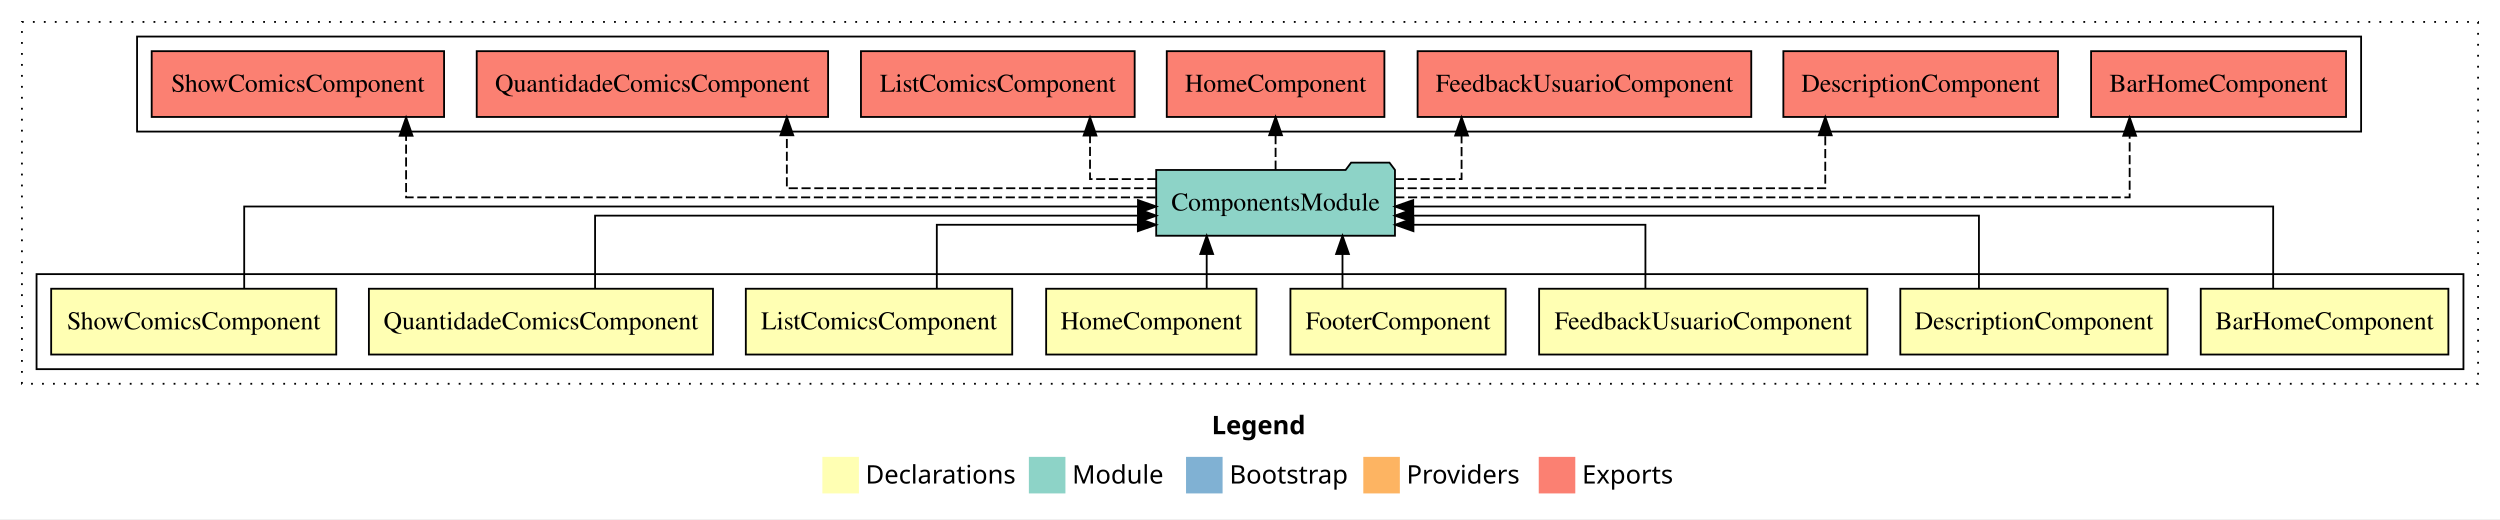
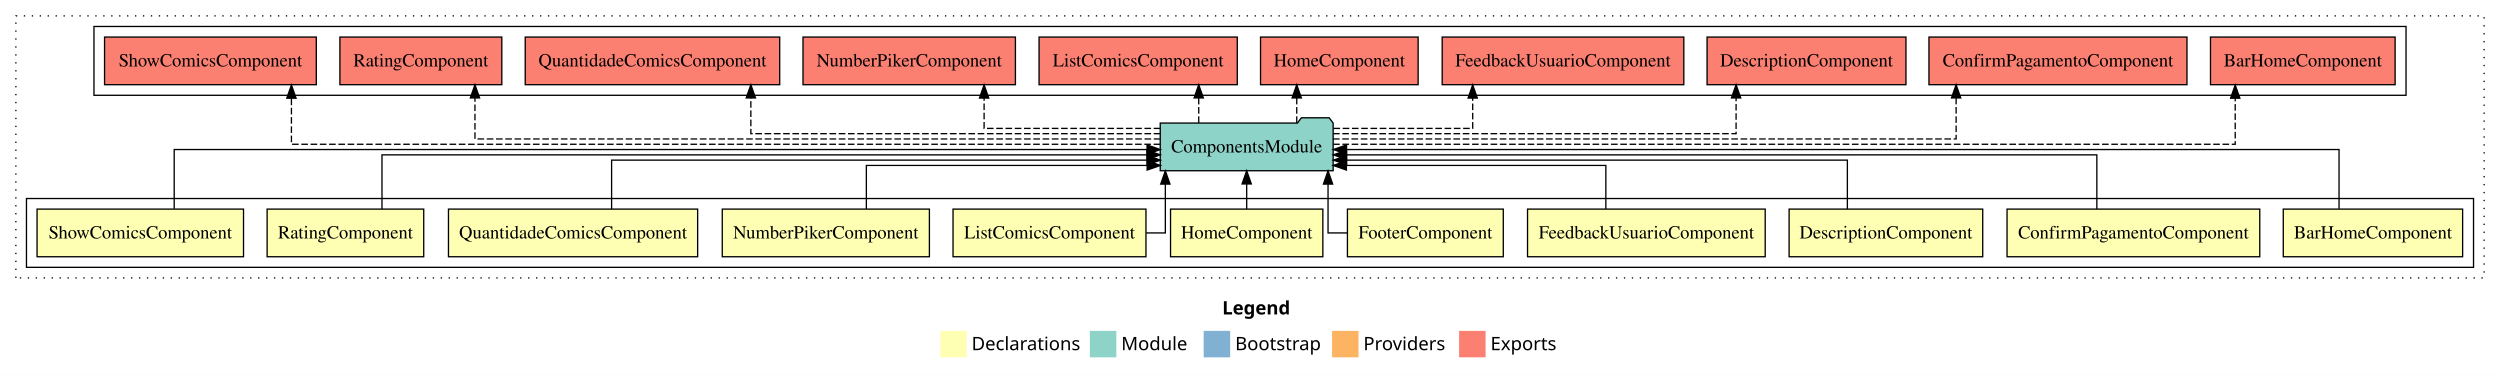
- <svg xmlns="http://www.w3.org/2000/svg" width="1368pt" height="284pt" viewBox="0.00 0.00 1368.00 284.00">
+ <svg xmlns="http://www.w3.org/2000/svg" width="1889pt" height="284pt" viewBox="0.00 0.00 1889.00 284.00">
  <g id="graph0" class="graph" transform="scale(1 1) rotate(0) translate(4 280)">
-     <polygon fill="#ffffff" stroke="transparent" points="-4,4 -4,-280 1364,-280 1364,4 -4,4" />
-     <text text-anchor="start" x="659.009" y="-42.4" font-family="sans-serif" font-weight="bold" font-size="14.00" fill="#000000">Legend</text>
-     <polygon fill="#ffffb3" stroke="transparent" points="446,-10 446,-30 466,-30 466,-10 446,-10" />
-     <text text-anchor="start" x="469.629" y="-15.4" font-family="sans-serif" font-size="14.00" fill="#000000">  Declarations</text>
-     <polygon fill="#8dd3c7" stroke="transparent" points="559,-10 559,-30 579,-30 579,-10 559,-10" />
-     <text text-anchor="start" x="582.725" y="-15.4" font-family="sans-serif" font-size="14.00" fill="#000000">  Module</text>
-     <polygon fill="#80b1d3" stroke="transparent" points="645,-10 645,-30 665,-30 665,-10 645,-10" />
-     <text text-anchor="start" x="668.781" y="-15.4" font-family="sans-serif" font-size="14.00" fill="#000000">  Bootstrap</text>
-     <polygon fill="#fdb462" stroke="transparent" points="742,-10 742,-30 762,-30 762,-10 742,-10" />
-     <text text-anchor="start" x="765.673" y="-15.4" font-family="sans-serif" font-size="14.00" fill="#000000">  Providers</text>
-     <polygon fill="#fb8072" stroke="transparent" points="838,-10 838,-30 858,-30 858,-10 838,-10" />
-     <text text-anchor="start" x="861.726" y="-15.4" font-family="sans-serif" font-size="14.00" fill="#000000">  Exports</text>
+     <polygon fill="#ffffff" stroke="transparent" points="-4,4 -4,-280 1885,-280 1885,4 -4,4" />
+     <text text-anchor="start" x="919.509" y="-42.4" font-family="sans-serif" font-weight="bold" font-size="14.00" fill="#000000">Legend</text>
+     <polygon fill="#ffffb3" stroke="transparent" points="706.5,-10 706.5,-30 726.5,-30 726.5,-10 706.5,-10" />
+     <text text-anchor="start" x="730.129" y="-15.4" font-family="sans-serif" font-size="14.00" fill="#000000">  Declarations</text>
+     <polygon fill="#8dd3c7" stroke="transparent" points="819.5,-10 819.5,-30 839.5,-30 839.5,-10 819.5,-10" />
+     <text text-anchor="start" x="843.225" y="-15.4" font-family="sans-serif" font-size="14.00" fill="#000000">  Module</text>
+     <polygon fill="#80b1d3" stroke="transparent" points="905.5,-10 905.5,-30 925.5,-30 925.5,-10 905.5,-10" />
+     <text text-anchor="start" x="929.281" y="-15.4" font-family="sans-serif" font-size="14.00" fill="#000000">  Bootstrap</text>
+     <polygon fill="#fdb462" stroke="transparent" points="1002.5,-10 1002.5,-30 1022.5,-30 1022.5,-10 1002.5,-10" />
+     <text text-anchor="start" x="1026.173" y="-15.4" font-family="sans-serif" font-size="14.00" fill="#000000">  Providers</text>
+     <polygon fill="#fb8072" stroke="transparent" points="1098.5,-10 1098.5,-30 1118.5,-30 1118.5,-10 1098.5,-10" />
+     <text text-anchor="start" x="1122.226" y="-15.4" font-family="sans-serif" font-size="14.00" fill="#000000">  Exports</text>
    <g id="clust1" class="cluster">
-       <polygon fill="none" stroke="#000000" stroke-dasharray="1,5" points="8,-70 8,-268 1352,-268 1352,-70 8,-70" />
+       <polygon fill="none" stroke="#000000" stroke-dasharray="1,5" points="8,-70 8,-268 1873,-268 1873,-70 8,-70" />
    </g>
    <g id="clust2" class="cluster">
-       <polygon fill="none" stroke="#000000" points="16,-78 16,-130 1344,-130 1344,-78 16,-78" />
+       <polygon fill="none" stroke="#000000" points="16,-78 16,-130 1865,-130 1865,-78 16,-78" />
    </g>
-     <g id="clust12" class="cluster">
-       <polygon fill="none" stroke="#000000" points="71,-208 71,-260 1288,-260 1288,-208 71,-208" />
+     <g id="clust15" class="cluster">
+       <polygon fill="none" stroke="#000000" points="67,-208 67,-260 1814,-260 1814,-208 67,-208" />
    </g>
    <g id="node1" class="node">
-       <polygon fill="#ffffb3" stroke="#000000" points="1335.756,-122 1200.244,-122 1200.244,-86 1335.756,-86 1335.756,-122" />
-       <text text-anchor="middle" x="1268" y="-99.8" font-family="Times,serif" font-size="14.00" fill="#000000">BarHomeComponent</text>
+       <polygon fill="#ffffb3" stroke="#000000" points="1856.756,-122 1721.244,-122 1721.244,-86 1856.756,-86 1856.756,-122" />
+       <text text-anchor="middle" x="1789" y="-99.8" font-family="Times,serif" font-size="14.00" fill="#000000">BarHomeComponent</text>
+     </g>
+     <g id="node12" class="node">
+       <polygon fill="#8dd3c7" stroke="#000000" points="1003.327,-187 1000.327,-191 979.327,-191 976.327,-187 872.673,-187 872.673,-151 1003.327,-151 1003.327,-187" />
+       <text text-anchor="middle" x="938" y="-164.8" font-family="Times,serif" font-size="14.00" fill="#000000">ComponentsModule</text>
+     </g>
+     <g id="edge1" class="edge">
+       <path fill="none" stroke="#000000" d="M1763.375,-122.222C1763.375,-140.828 1763.375,-167 1763.375,-167 1763.375,-167 1013.456,-167 1013.456,-167" />
+       <polygon fill="#000000" stroke="#000000" points="1013.456,-163.5 1003.456,-167 1013.456,-170.5 1013.456,-163.5" />
+     </g>
+     <g id="node2" class="node">
+       <polygon fill="#ffffb3" stroke="#000000" points="1703.479,-122 1512.521,-122 1512.521,-86 1703.479,-86 1703.479,-122" />
+       <text text-anchor="middle" x="1608" y="-99.8" font-family="Times,serif" font-size="14.00" fill="#000000">ConfirmPagamentoComponent</text>
+     </g>
+     <g id="edge2" class="edge">
+       <path fill="none" stroke="#000000" d="M1580.375,-122.022C1580.375,-139.373 1580.375,-163 1580.375,-163 1580.375,-163 1013.428,-163 1013.428,-163" />
+       <polygon fill="#000000" stroke="#000000" points="1013.428,-159.5 1003.428,-163 1013.428,-166.5 1013.428,-159.5" />
+     </g>
+     <g id="node3" class="node">
+       <polygon fill="#ffffb3" stroke="#000000" points="1494.146,-122 1347.854,-122 1347.854,-86 1494.146,-86 1494.146,-122" />
+       <text text-anchor="middle" x="1421" y="-99.8" font-family="Times,serif" font-size="14.00" fill="#000000">DescriptionComponent</text>
+     </g>
+     <g id="edge3" class="edge">
+       <path fill="none" stroke="#000000" d="M1391.875,-122.009C1391.875,-138.049 1391.875,-159 1391.875,-159 1391.875,-159 1013.513,-159 1013.513,-159" />
+       <polygon fill="#000000" stroke="#000000" points="1013.513,-155.5 1003.513,-159 1013.513,-162.5 1013.513,-155.5" />
+     </g>
+     <g id="node4" class="node">
+       <polygon fill="#ffffb3" stroke="#000000" points="1329.791,-122 1150.209,-122 1150.209,-86 1329.791,-86 1329.791,-122" />
+       <text text-anchor="middle" x="1240" y="-99.8" font-family="Times,serif" font-size="14.00" fill="#000000">FeedbackUsuarioComponent</text>
+     </g>
+     <g id="edge4" class="edge">
+       <path fill="none" stroke="#000000" d="M1209.375,-122.124C1209.375,-136.783 1209.375,-155 1209.375,-155 1209.375,-155 1013.346,-155 1013.346,-155" />
+       <polygon fill="#000000" stroke="#000000" points="1013.346,-151.5 1003.346,-155 1013.346,-158.5 1013.346,-151.5" />
+     </g>
+     <g id="node5" class="node">
+       <polygon fill="#ffffb3" stroke="#000000" points="1131.881,-122 1014.119,-122 1014.119,-86 1131.881,-86 1131.881,-122" />
+       <text text-anchor="middle" x="1073" y="-99.8" font-family="Times,serif" font-size="14.00" fill="#000000">FooterComponent</text>
+     </g>
+     <g id="edge5" class="edge">
+       <path fill="none" stroke="#000000" d="M1013.995,-104C1005.447,-104 999.468,-104 999.468,-104 999.468,-104 999.468,-140.894 999.468,-140.894" />
+       <polygon fill="#000000" stroke="#000000" points="995.968,-140.894 999.468,-150.894 1002.968,-140.894 995.968,-140.894" />
+     </g>
+     <g id="node6" class="node">
+       <polygon fill="#ffffb3" stroke="#000000" points="995.545,-122 880.455,-122 880.455,-86 995.545,-86 995.545,-122" />
+       <text text-anchor="middle" x="938" y="-99.8" font-family="Times,serif" font-size="14.00" fill="#000000">HomeComponent</text>
+     </g>
+     <g id="edge6" class="edge">
+       <path fill="none" stroke="#000000" d="M938,-122.106C938,-122.106 938,-140.991 938,-140.991" />
+       <polygon fill="#000000" stroke="#000000" points="934.5,-140.991 938,-150.991 941.5,-140.991 934.5,-140.991" />
+     </g>
+     <g id="node7" class="node">
+       <polygon fill="#ffffb3" stroke="#000000" points="861.888,-122 716.112,-122 716.112,-86 861.888,-86 861.888,-122" />
+       <text text-anchor="middle" x="789" y="-99.8" font-family="Times,serif" font-size="14.00" fill="#000000">ListComicsComponent</text>
+     </g>
+     <g id="edge7" class="edge">
+       <path fill="none" stroke="#000000" d="M862.078,-104C870.714,-104 876.532,-104 876.532,-104 876.532,-104 876.532,-140.894 876.532,-140.894" />
+       <polygon fill="#000000" stroke="#000000" points="873.032,-140.894 876.532,-150.894 880.032,-140.894 873.032,-140.894" />
+     </g>
+     <g id="node8" class="node">
+       <polygon fill="#ffffb3" stroke="#000000" points="698.253,-122 541.747,-122 541.747,-86 698.253,-86 698.253,-122" />
+       <text text-anchor="middle" x="620" y="-99.8" font-family="Times,serif" font-size="14.00" fill="#000000">NumberPikerComponent</text>
+     </g>
+     <g id="edge8" class="edge">
+       <path fill="none" stroke="#000000" d="M650.625,-122.124C650.625,-136.783 650.625,-155 650.625,-155 650.625,-155 862.79,-155 862.79,-155" />
+       <polygon fill="#000000" stroke="#000000" points="862.79,-158.5 872.79,-155 862.79,-151.5 862.79,-158.5" />
    </g>
    <g id="node9" class="node">
-       <polygon fill="#8dd3c7" stroke="#000000" points="759.327,-187 756.327,-191 735.327,-191 732.327,-187 628.673,-187 628.673,-151 759.327,-151 759.327,-187" />
-       <text text-anchor="middle" x="694" y="-164.8" font-family="Times,serif" font-size="14.00" fill="#000000">ComponentsModule</text>
+       <polygon fill="#ffffb3" stroke="#000000" points="523.141,-122 334.859,-122 334.859,-86 523.141,-86 523.141,-122" />
+       <text text-anchor="middle" x="429" y="-99.8" font-family="Times,serif" font-size="14.00" fill="#000000">QuantidadeComicsComponent</text>
    </g>
-     <g id="edge1" class="edge">
-       <path fill="none" stroke="#000000" d="M1239.875,-122.222C1239.875,-140.828 1239.875,-167 1239.875,-167 1239.875,-167 769.303,-167 769.303,-167" />
-       <polygon fill="#000000" stroke="#000000" points="769.303,-163.5 759.303,-167 769.303,-170.5 769.303,-163.5" />
+     <g id="edge9" class="edge">
+       <path fill="none" stroke="#000000" d="M458.125,-122.009C458.125,-138.049 458.125,-159 458.125,-159 458.125,-159 862.783,-159 862.783,-159" />
+       <polygon fill="#000000" stroke="#000000" points="862.783,-162.5 872.783,-159 862.783,-155.5 862.783,-162.5" />
    </g>
-     <g id="node2" class="node">
-       <polygon fill="#ffffb3" stroke="#000000" points="1182.146,-122 1035.854,-122 1035.854,-86 1182.146,-86 1182.146,-122" />
-       <text text-anchor="middle" x="1109" y="-99.8" font-family="Times,serif" font-size="14.00" fill="#000000">DescriptionComponent</text>
+     <g id="node10" class="node">
+       <polygon fill="#ffffb3" stroke="#000000" points="316.165,-122 197.835,-122 197.835,-86 316.165,-86 316.165,-122" />
+       <text text-anchor="middle" x="257" y="-99.8" font-family="Times,serif" font-size="14.00" fill="#000000">RatingComponent</text>
    </g>
-     <g id="edge2" class="edge">
-       <path fill="none" stroke="#000000" d="M1078.875,-122.034C1078.875,-139.06 1078.875,-162 1078.875,-162 1078.875,-162 769.289,-162 769.289,-162" />
-       <polygon fill="#000000" stroke="#000000" points="769.289,-158.5 759.289,-162 769.289,-165.5 769.289,-158.5" />
+     <g id="edge10" class="edge">
+       <path fill="none" stroke="#000000" d="M284.625,-122.022C284.625,-139.373 284.625,-163 284.625,-163 284.625,-163 862.662,-163 862.662,-163" />
+       <polygon fill="#000000" stroke="#000000" points="862.662,-166.5 872.662,-163 862.662,-159.5 862.662,-166.5" />
    </g>
-     <g id="node3" class="node">
-       <polygon fill="#ffffb3" stroke="#000000" points="1017.791,-122 838.209,-122 838.209,-86 1017.791,-86 1017.791,-122" />
-       <text text-anchor="middle" x="928" y="-99.8" font-family="Times,serif" font-size="14.00" fill="#000000">FeedbackUsuarioComponent</text>
-     </g>
-     <g id="edge3" class="edge">
-       <path fill="none" stroke="#000000" d="M896.375,-122.24C896.375,-137.571 896.375,-157 896.375,-157 896.375,-157 769.426,-157 769.426,-157" />
-       <polygon fill="#000000" stroke="#000000" points="769.426,-153.5 759.426,-157 769.426,-160.5 769.426,-153.5" />
-     </g>
-     <g id="node4" class="node">
-       <polygon fill="#ffffb3" stroke="#000000" points="819.881,-122 702.119,-122 702.119,-86 819.881,-86 819.881,-122" />
-       <text text-anchor="middle" x="761" y="-99.8" font-family="Times,serif" font-size="14.00" fill="#000000">FooterComponent</text>
-     </g>
-     <g id="edge4" class="edge">
-       <path fill="none" stroke="#000000" d="M730.611,-122.106C730.611,-122.106 730.611,-140.991 730.611,-140.991" />
-       <polygon fill="#000000" stroke="#000000" points="727.112,-140.991 730.611,-150.991 734.112,-140.991 727.112,-140.991" />
-     </g>
-     <g id="node5" class="node">
-       <polygon fill="#ffffb3" stroke="#000000" points="683.545,-122 568.455,-122 568.455,-86 683.545,-86 683.545,-122" />
-       <text text-anchor="middle" x="626" y="-99.8" font-family="Times,serif" font-size="14.00" fill="#000000">HomeComponent</text>
-     </g>
-     <g id="edge5" class="edge">
-       <path fill="none" stroke="#000000" d="M656.304,-122.106C656.304,-122.106 656.304,-140.991 656.304,-140.991" />
-       <polygon fill="#000000" stroke="#000000" points="652.804,-140.991 656.304,-150.991 659.804,-140.991 652.804,-140.991" />
-     </g>
-     <g id="node6" class="node">
-       <polygon fill="#ffffb3" stroke="#000000" points="549.888,-122 404.112,-122 404.112,-86 549.888,-86 549.888,-122" />
-       <text text-anchor="middle" x="477" y="-99.8" font-family="Times,serif" font-size="14.00" fill="#000000">ListComicsComponent</text>
-     </g>
-     <g id="edge6" class="edge">
-       <path fill="none" stroke="#000000" d="M508.625,-122.24C508.625,-137.571 508.625,-157 508.625,-157 508.625,-157 618.644,-157 618.644,-157" />
-       <polygon fill="#000000" stroke="#000000" points="618.644,-160.5 628.644,-157 618.644,-153.5 618.644,-160.5" />
-     </g>
-     <g id="node7" class="node">
-       <polygon fill="#ffffb3" stroke="#000000" points="386.141,-122 197.859,-122 197.859,-86 386.141,-86 386.141,-122" />
-       <text text-anchor="middle" x="292" y="-99.8" font-family="Times,serif" font-size="14.00" fill="#000000">QuantidadeComicsComponent</text>
-     </g>
-     <g id="edge7" class="edge">
-       <path fill="none" stroke="#000000" d="M321.625,-122.034C321.625,-139.06 321.625,-162 321.625,-162 321.625,-162 618.711,-162 618.711,-162" />
-       <polygon fill="#000000" stroke="#000000" points="618.711,-165.5 628.711,-162 618.711,-158.5 618.711,-165.5" />
-     </g>
-     <g id="node8" class="node">
+     <g id="node11" class="node">
      <polygon fill="#ffffb3" stroke="#000000" points="179.999,-122 24.001,-122 24.001,-86 179.999,-86 179.999,-122" />
      <text text-anchor="middle" x="102" y="-99.8" font-family="Times,serif" font-size="14.00" fill="#000000">ShowComicsComponent</text>
    </g>
-     <g id="edge8" class="edge">
-       <path fill="none" stroke="#000000" d="M129.625,-122.222C129.625,-140.828 129.625,-167 129.625,-167 129.625,-167 618.708,-167 618.708,-167" />
-       <polygon fill="#000000" stroke="#000000" points="618.708,-170.5 628.708,-167 618.708,-163.5 618.708,-170.5" />
-     </g>
-     <g id="node10" class="node">
-       <polygon fill="#fb8072" stroke="#000000" points="1279.756,-252 1140.244,-252 1140.244,-216 1279.756,-216 1279.756,-252" />
-       <text text-anchor="middle" x="1210" y="-229.8" font-family="Times,serif" font-size="14.00" fill="#000000">BarHomeComponent </text>
-     </g>
-     <g id="edge9" class="edge">
-       <path fill="none" stroke="#000000" stroke-dasharray="5,2" d="M759.475,-172C888.095,-172 1161.347,-172 1161.347,-172 1161.347,-172 1161.347,-205.733 1161.347,-205.733" />
-       <polygon fill="#000000" stroke="#000000" points="1157.847,-205.733 1161.347,-215.733 1164.847,-205.733 1157.847,-205.733" />
-     </g>
-     <g id="node11" class="node">
-       <polygon fill="#fb8072" stroke="#000000" points="1122.145,-252 971.855,-252 971.855,-216 1122.145,-216 1122.145,-252" />
-       <text text-anchor="middle" x="1047" y="-229.8" font-family="Times,serif" font-size="14.00" fill="#000000">DescriptionComponent </text>
-     </g>
-     <g id="edge10" class="edge">
-       <path fill="none" stroke="#000000" stroke-dasharray="5,2" d="M759.266,-177C847.73,-177 994.786,-177 994.786,-177 994.786,-177 994.786,-205.965 994.786,-205.965" />
-       <polygon fill="#000000" stroke="#000000" points="991.286,-205.965 994.786,-215.965 998.286,-205.965 991.286,-205.965" />
-     </g>
-     <g id="node12" class="node">
-       <polygon fill="#fb8072" stroke="#000000" points="954.29,-252 771.71,-252 771.71,-216 954.29,-216 954.29,-252" />
-       <text text-anchor="middle" x="863" y="-229.8" font-family="Times,serif" font-size="14.00" fill="#000000">FeedbackUsuarioComponent </text>
-     </g>
    <g id="edge11" class="edge">
-       <path fill="none" stroke="#000000" stroke-dasharray="5,2" d="M759.318,-182C779.137,-182 795.773,-182 795.773,-182 795.773,-182 795.773,-205.813 795.773,-205.813" />
-       <polygon fill="#000000" stroke="#000000" points="792.273,-205.813 795.773,-215.813 799.273,-205.813 792.273,-205.813" />
+       <path fill="none" stroke="#000000" d="M127.625,-122.222C127.625,-140.828 127.625,-167 127.625,-167 127.625,-167 862.712,-167 862.712,-167" />
+       <polygon fill="#000000" stroke="#000000" points="862.712,-170.5 872.712,-167 862.712,-163.5 862.712,-170.5" />
    </g>
    <g id="node13" class="node">
-       <polygon fill="#fb8072" stroke="#000000" points="753.544,-252 634.456,-252 634.456,-216 753.544,-216 753.544,-252" />
-       <text text-anchor="middle" x="694" y="-229.8" font-family="Times,serif" font-size="14.00" fill="#000000">HomeComponent </text>
+       <polygon fill="#fb8072" stroke="#000000" points="1805.756,-252 1666.244,-252 1666.244,-216 1805.756,-216 1805.756,-252" />
+       <text text-anchor="middle" x="1736" y="-229.8" font-family="Times,serif" font-size="14.00" fill="#000000">BarHomeComponent </text>
    </g>
    <g id="edge12" class="edge">
-       <path fill="none" stroke="#000000" stroke-dasharray="5,2" d="M694,-187.106C694,-187.106 694,-205.991 694,-205.991" />
-       <polygon fill="#000000" stroke="#000000" points="690.5,-205.991 694,-215.991 697.5,-205.991 690.5,-205.991" />
+       <path fill="none" stroke="#000000" stroke-dasharray="5,2" d="M1003.304,-171C1185.299,-171 1684.931,-171 1684.931,-171 1684.931,-171 1684.931,-205.778 1684.931,-205.778" />
+       <polygon fill="#000000" stroke="#000000" points="1681.431,-205.778 1684.931,-215.778 1688.431,-205.778 1681.431,-205.778" />
    </g>
    <g id="node14" class="node">
-       <polygon fill="#fb8072" stroke="#000000" points="616.888,-252 467.112,-252 467.112,-216 616.888,-216 616.888,-252" />
-       <text text-anchor="middle" x="542" y="-229.8" font-family="Times,serif" font-size="14.00" fill="#000000">ListComicsComponent </text>
+       <polygon fill="#fb8072" stroke="#000000" points="1648.48,-252 1453.52,-252 1453.52,-216 1648.48,-216 1648.48,-252" />
+       <text text-anchor="middle" x="1551" y="-229.8" font-family="Times,serif" font-size="14.00" fill="#000000">ConfirmPagamentoComponent </text>
    </g>
    <g id="edge13" class="edge">
-       <path fill="none" stroke="#000000" stroke-dasharray="5,2" d="M628.832,-182C609.058,-182 592.461,-182 592.461,-182 592.461,-182 592.461,-205.813 592.461,-205.813" />
-       <polygon fill="#000000" stroke="#000000" points="588.961,-205.813 592.461,-215.813 595.961,-205.813 588.961,-205.813" />
+       <path fill="none" stroke="#000000" stroke-dasharray="5,2" d="M1003.193,-175C1146.049,-175 1474.042,-175 1474.042,-175 1474.042,-175 1474.042,-205.977 1474.042,-205.977" />
+       <polygon fill="#000000" stroke="#000000" points="1470.542,-205.977 1474.042,-215.977 1477.542,-205.977 1470.542,-205.977" />
    </g>
    <g id="node15" class="node">
-       <polygon fill="#fb8072" stroke="#000000" points="449.141,-252 256.859,-252 256.859,-216 449.141,-216 449.141,-252" />
-       <text text-anchor="middle" x="353" y="-229.8" font-family="Times,serif" font-size="14.00" fill="#000000">QuantidadeComicsComponent </text>
+       <polygon fill="#fb8072" stroke="#000000" points="1436.145,-252 1285.855,-252 1285.855,-216 1436.145,-216 1436.145,-252" />
+       <text text-anchor="middle" x="1361" y="-229.8" font-family="Times,serif" font-size="14.00" fill="#000000">DescriptionComponent </text>
    </g>
    <g id="edge14" class="edge">
-       <path fill="none" stroke="#000000" stroke-dasharray="5,2" d="M628.578,-177C549.403,-177 426.563,-177 426.563,-177 426.563,-177 426.563,-205.965 426.563,-205.965" />
-       <polygon fill="#000000" stroke="#000000" points="423.063,-205.965 426.563,-215.965 430.063,-205.965 423.063,-205.965" />
+       <path fill="none" stroke="#000000" stroke-dasharray="5,2" d="M1003.259,-179C1109.418,-179 1307.786,-179 1307.786,-179 1307.786,-179 1307.786,-205.991 1307.786,-205.991" />
+       <polygon fill="#000000" stroke="#000000" points="1304.286,-205.991 1307.786,-215.991 1311.286,-205.991 1304.286,-205.991" />
    </g>
    <g id="node16" class="node">
-       <polygon fill="#fb8072" stroke="#000000" points="238.999,-252 79.001,-252 79.001,-216 238.999,-216 238.999,-252" />
-       <text text-anchor="middle" x="159" y="-229.8" font-family="Times,serif" font-size="14.00" fill="#000000">ShowComicsComponent </text>
+       <polygon fill="#fb8072" stroke="#000000" points="1268.291,-252 1085.709,-252 1085.709,-216 1268.291,-216 1268.291,-252" />
+       <text text-anchor="middle" x="1177" y="-229.8" font-family="Times,serif" font-size="14.00" fill="#000000">FeedbackUsuarioComponent </text>
    </g>
    <g id="edge15" class="edge">
-       <path fill="none" stroke="#000000" stroke-dasharray="5,2" d="M628.344,-172C497.823,-172 218.214,-172 218.214,-172 218.214,-172 218.214,-205.733 218.214,-205.733" />
-       <polygon fill="#000000" stroke="#000000" points="214.714,-205.733 218.214,-215.733 221.714,-205.733 214.714,-205.733" />
+       <path fill="none" stroke="#000000" stroke-dasharray="5,2" d="M1003.537,-183C1051.696,-183 1108.773,-183 1108.773,-183 1108.773,-183 1108.773,-205.876 1108.773,-205.876" />
+       <polygon fill="#000000" stroke="#000000" points="1105.273,-205.876 1108.773,-215.876 1112.273,-205.876 1105.273,-205.876" />
+     </g>
+     <g id="node17" class="node">
+       <polygon fill="#fb8072" stroke="#000000" points="1067.544,-252 948.456,-252 948.456,-216 1067.544,-216 1067.544,-252" />
+       <text text-anchor="middle" x="1008" y="-229.8" font-family="Times,serif" font-size="14.00" fill="#000000">HomeComponent </text>
+     </g>
+     <g id="edge16" class="edge">
+       <path fill="none" stroke="#000000" stroke-dasharray="5,2" d="M975.821,-187.106C975.821,-187.106 975.821,-205.991 975.821,-205.991" />
+       <polygon fill="#000000" stroke="#000000" points="972.321,-205.991 975.821,-215.991 979.321,-205.991 972.321,-205.991" />
+     </g>
+     <g id="node18" class="node">
+       <polygon fill="#fb8072" stroke="#000000" points="930.888,-252 781.112,-252 781.112,-216 930.888,-216 930.888,-252" />
+       <text text-anchor="middle" x="856" y="-229.8" font-family="Times,serif" font-size="14.00" fill="#000000">ListComicsComponent </text>
+     </g>
+     <g id="edge17" class="edge">
+       <path fill="none" stroke="#000000" stroke-dasharray="5,2" d="M901.765,-187.106C901.765,-187.106 901.765,-205.991 901.765,-205.991" />
+       <polygon fill="#000000" stroke="#000000" points="898.265,-205.991 901.765,-215.991 905.265,-205.991 898.265,-205.991" />
+     </g>
+     <g id="node19" class="node">
+       <polygon fill="#fb8072" stroke="#000000" points="763.253,-252 602.747,-252 602.747,-216 763.253,-216 763.253,-252" />
+       <text text-anchor="middle" x="683" y="-229.8" font-family="Times,serif" font-size="14.00" fill="#000000">NumberPikerComponent </text>
+     </g>
+     <g id="edge18" class="edge">
+       <path fill="none" stroke="#000000" stroke-dasharray="5,2" d="M872.759,-183C814.93,-183 739.591,-183 739.591,-183 739.591,-183 739.591,-205.876 739.591,-205.876" />
+       <polygon fill="#000000" stroke="#000000" points="736.091,-205.876 739.591,-215.876 743.091,-205.876 736.091,-205.876" />
+     </g>
+     <g id="node20" class="node">
+       <polygon fill="#fb8072" stroke="#000000" points="585.141,-252 392.859,-252 392.859,-216 585.141,-216 585.141,-252" />
+       <text text-anchor="middle" x="489" y="-229.8" font-family="Times,serif" font-size="14.00" fill="#000000">QuantidadeComicsComponent </text>
+     </g>
+     <g id="edge19" class="edge">
+       <path fill="none" stroke="#000000" stroke-dasharray="5,2" d="M872.74,-179C765.4,-179 563.347,-179 563.347,-179 563.347,-179 563.347,-205.991 563.347,-205.991" />
+       <polygon fill="#000000" stroke="#000000" points="559.847,-205.991 563.347,-215.991 566.847,-205.991 559.847,-205.991" />
+     </g>
+     <g id="node21" class="node">
+       <polygon fill="#fb8072" stroke="#000000" points="375.165,-252 252.835,-252 252.835,-216 375.165,-216 375.165,-252" />
+       <text text-anchor="middle" x="314" y="-229.8" font-family="Times,serif" font-size="14.00" fill="#000000">RatingComponent </text>
+     </g>
+     <g id="edge20" class="edge">
+       <path fill="none" stroke="#000000" stroke-dasharray="5,2" d="M872.806,-175C720.643,-175 354.881,-175 354.881,-175 354.881,-175 354.881,-205.977 354.881,-205.977" />
+       <polygon fill="#000000" stroke="#000000" points="351.381,-205.977 354.881,-215.977 358.381,-205.977 351.381,-205.977" />
+     </g>
+     <g id="node22" class="node">
+       <polygon fill="#fb8072" stroke="#000000" points="234.999,-252 75.001,-252 75.001,-216 234.999,-216 234.999,-252" />
+       <text text-anchor="middle" x="155" y="-229.8" font-family="Times,serif" font-size="14.00" fill="#000000">ShowComicsComponent </text>
+     </g>
+     <g id="edge21" class="edge">
+       <path fill="none" stroke="#000000" stroke-dasharray="5,2" d="M872.673,-171C694.997,-171 216.208,-171 216.208,-171 216.208,-171 216.208,-205.778 216.208,-205.778" />
+       <polygon fill="#000000" stroke="#000000" points="212.708,-205.778 216.208,-215.778 219.708,-205.778 212.708,-205.778" />
    </g>
  </g>
</svg>
